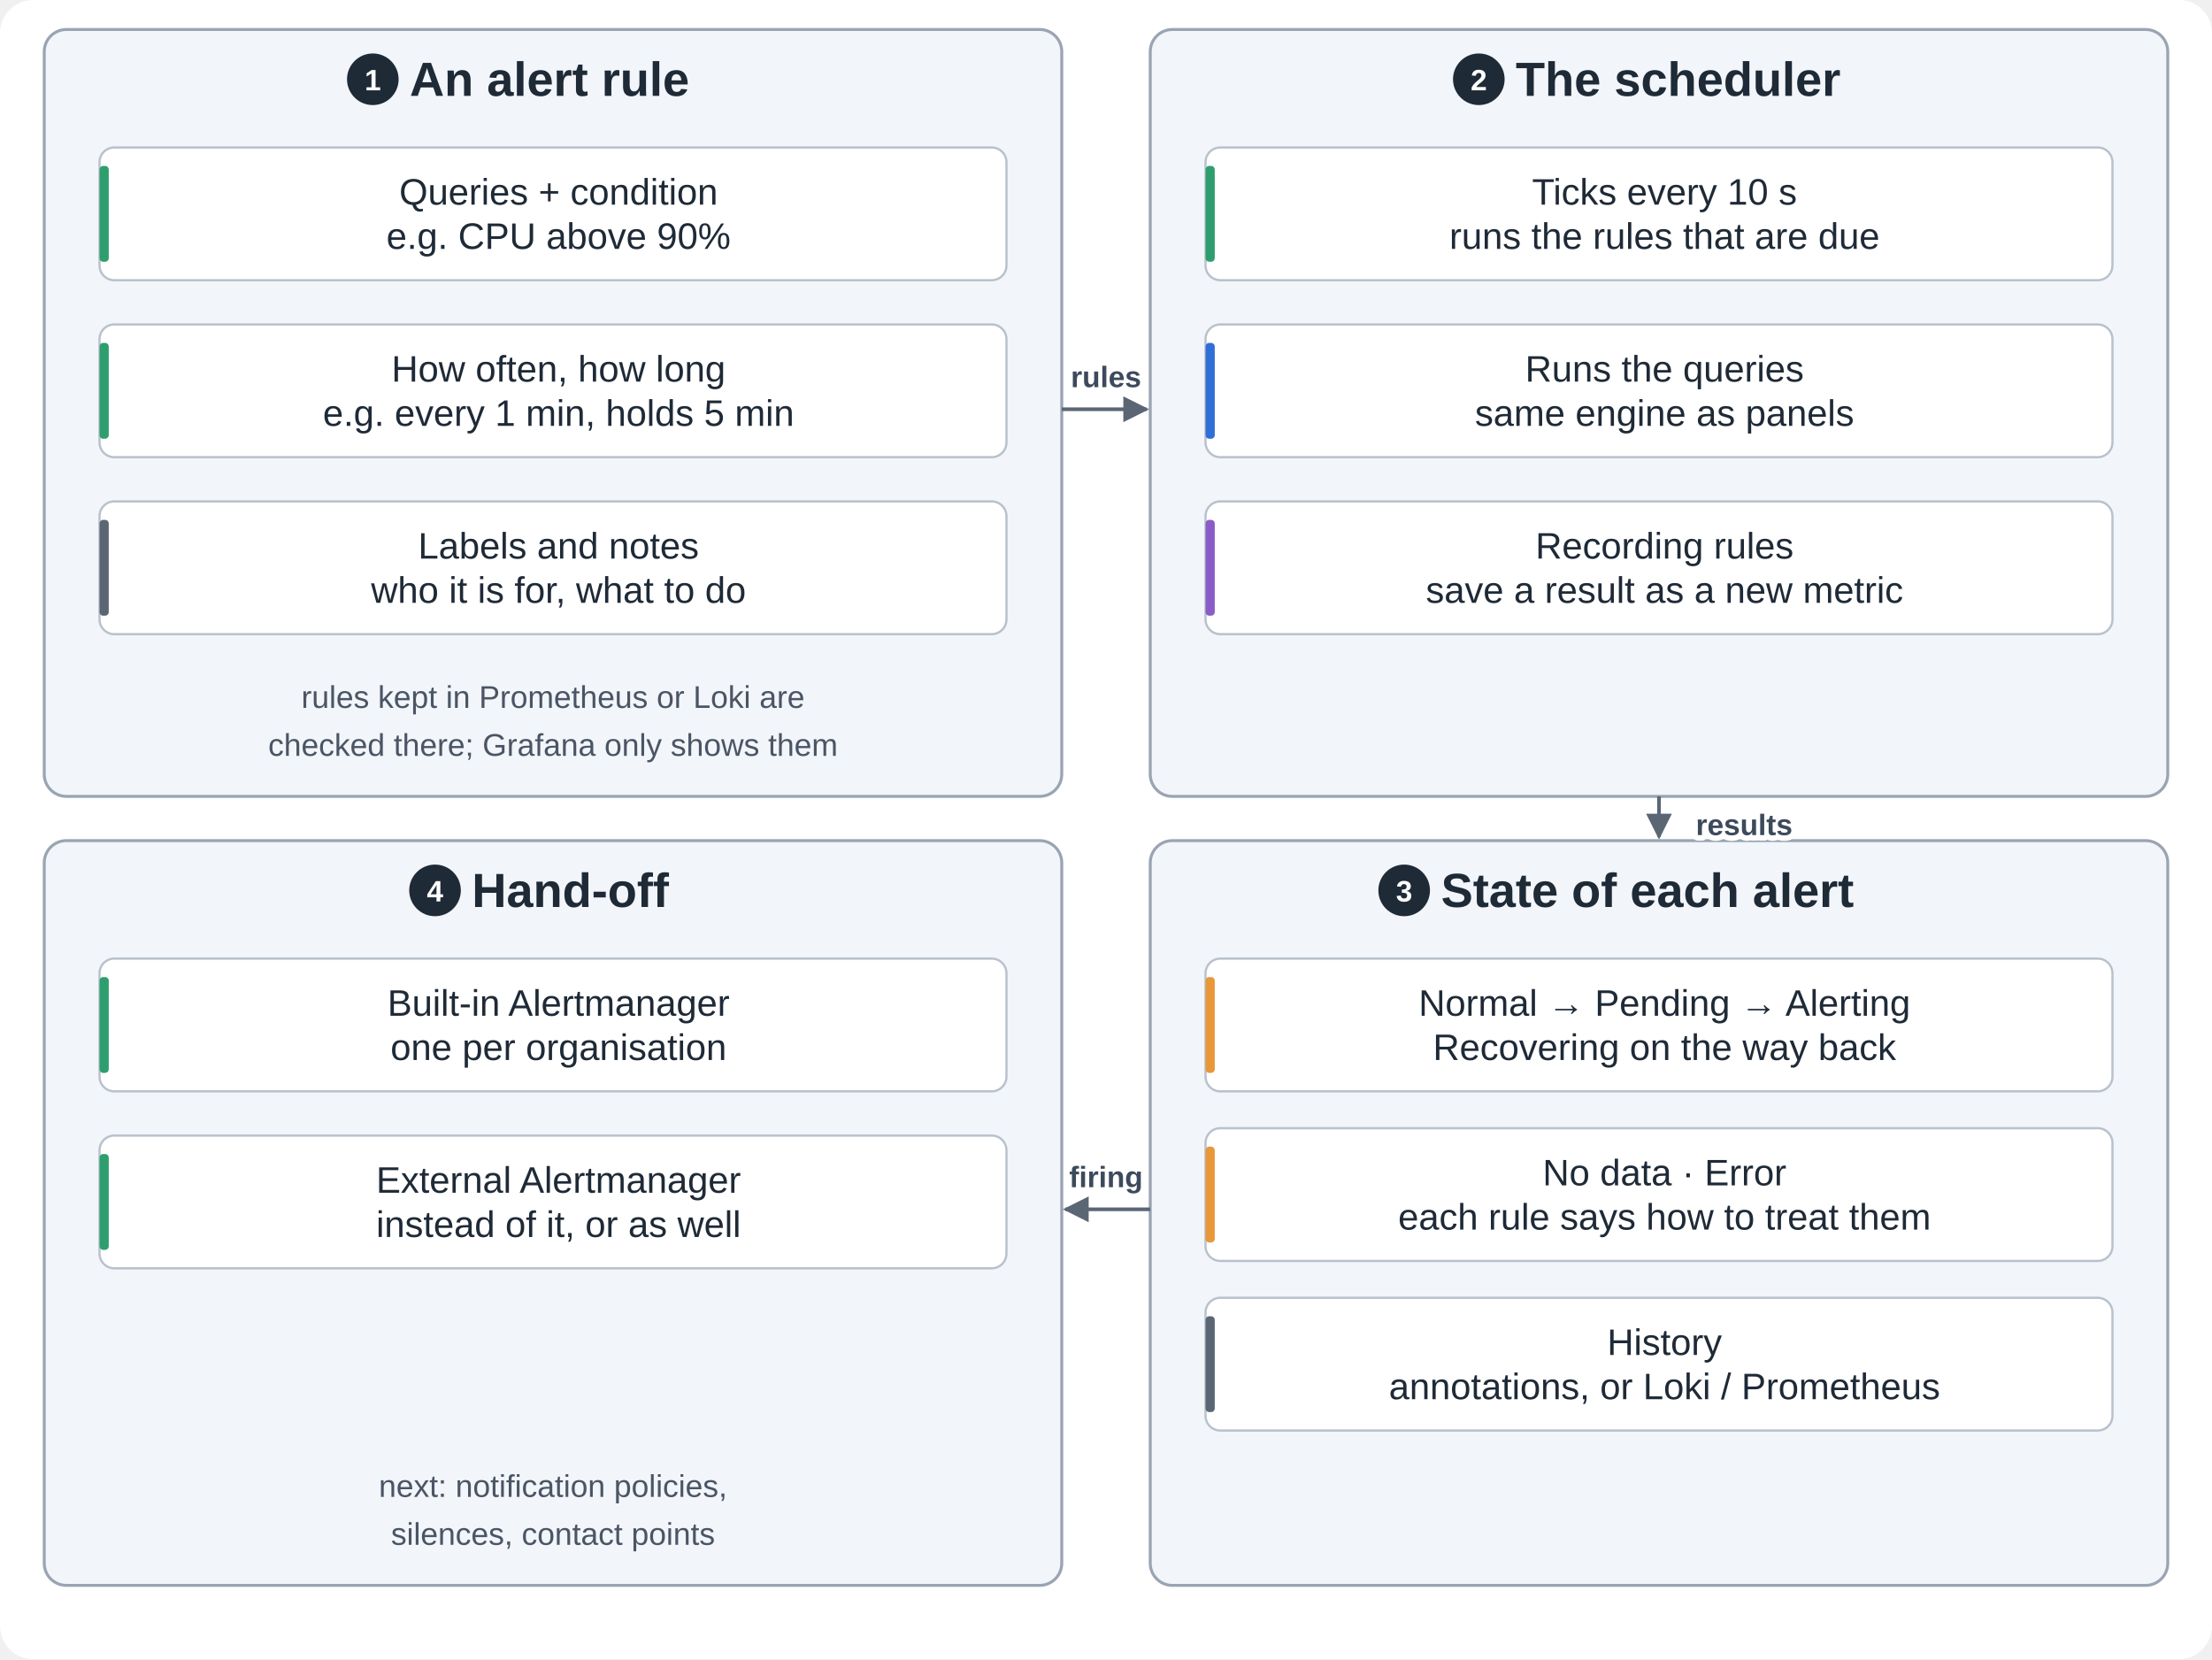
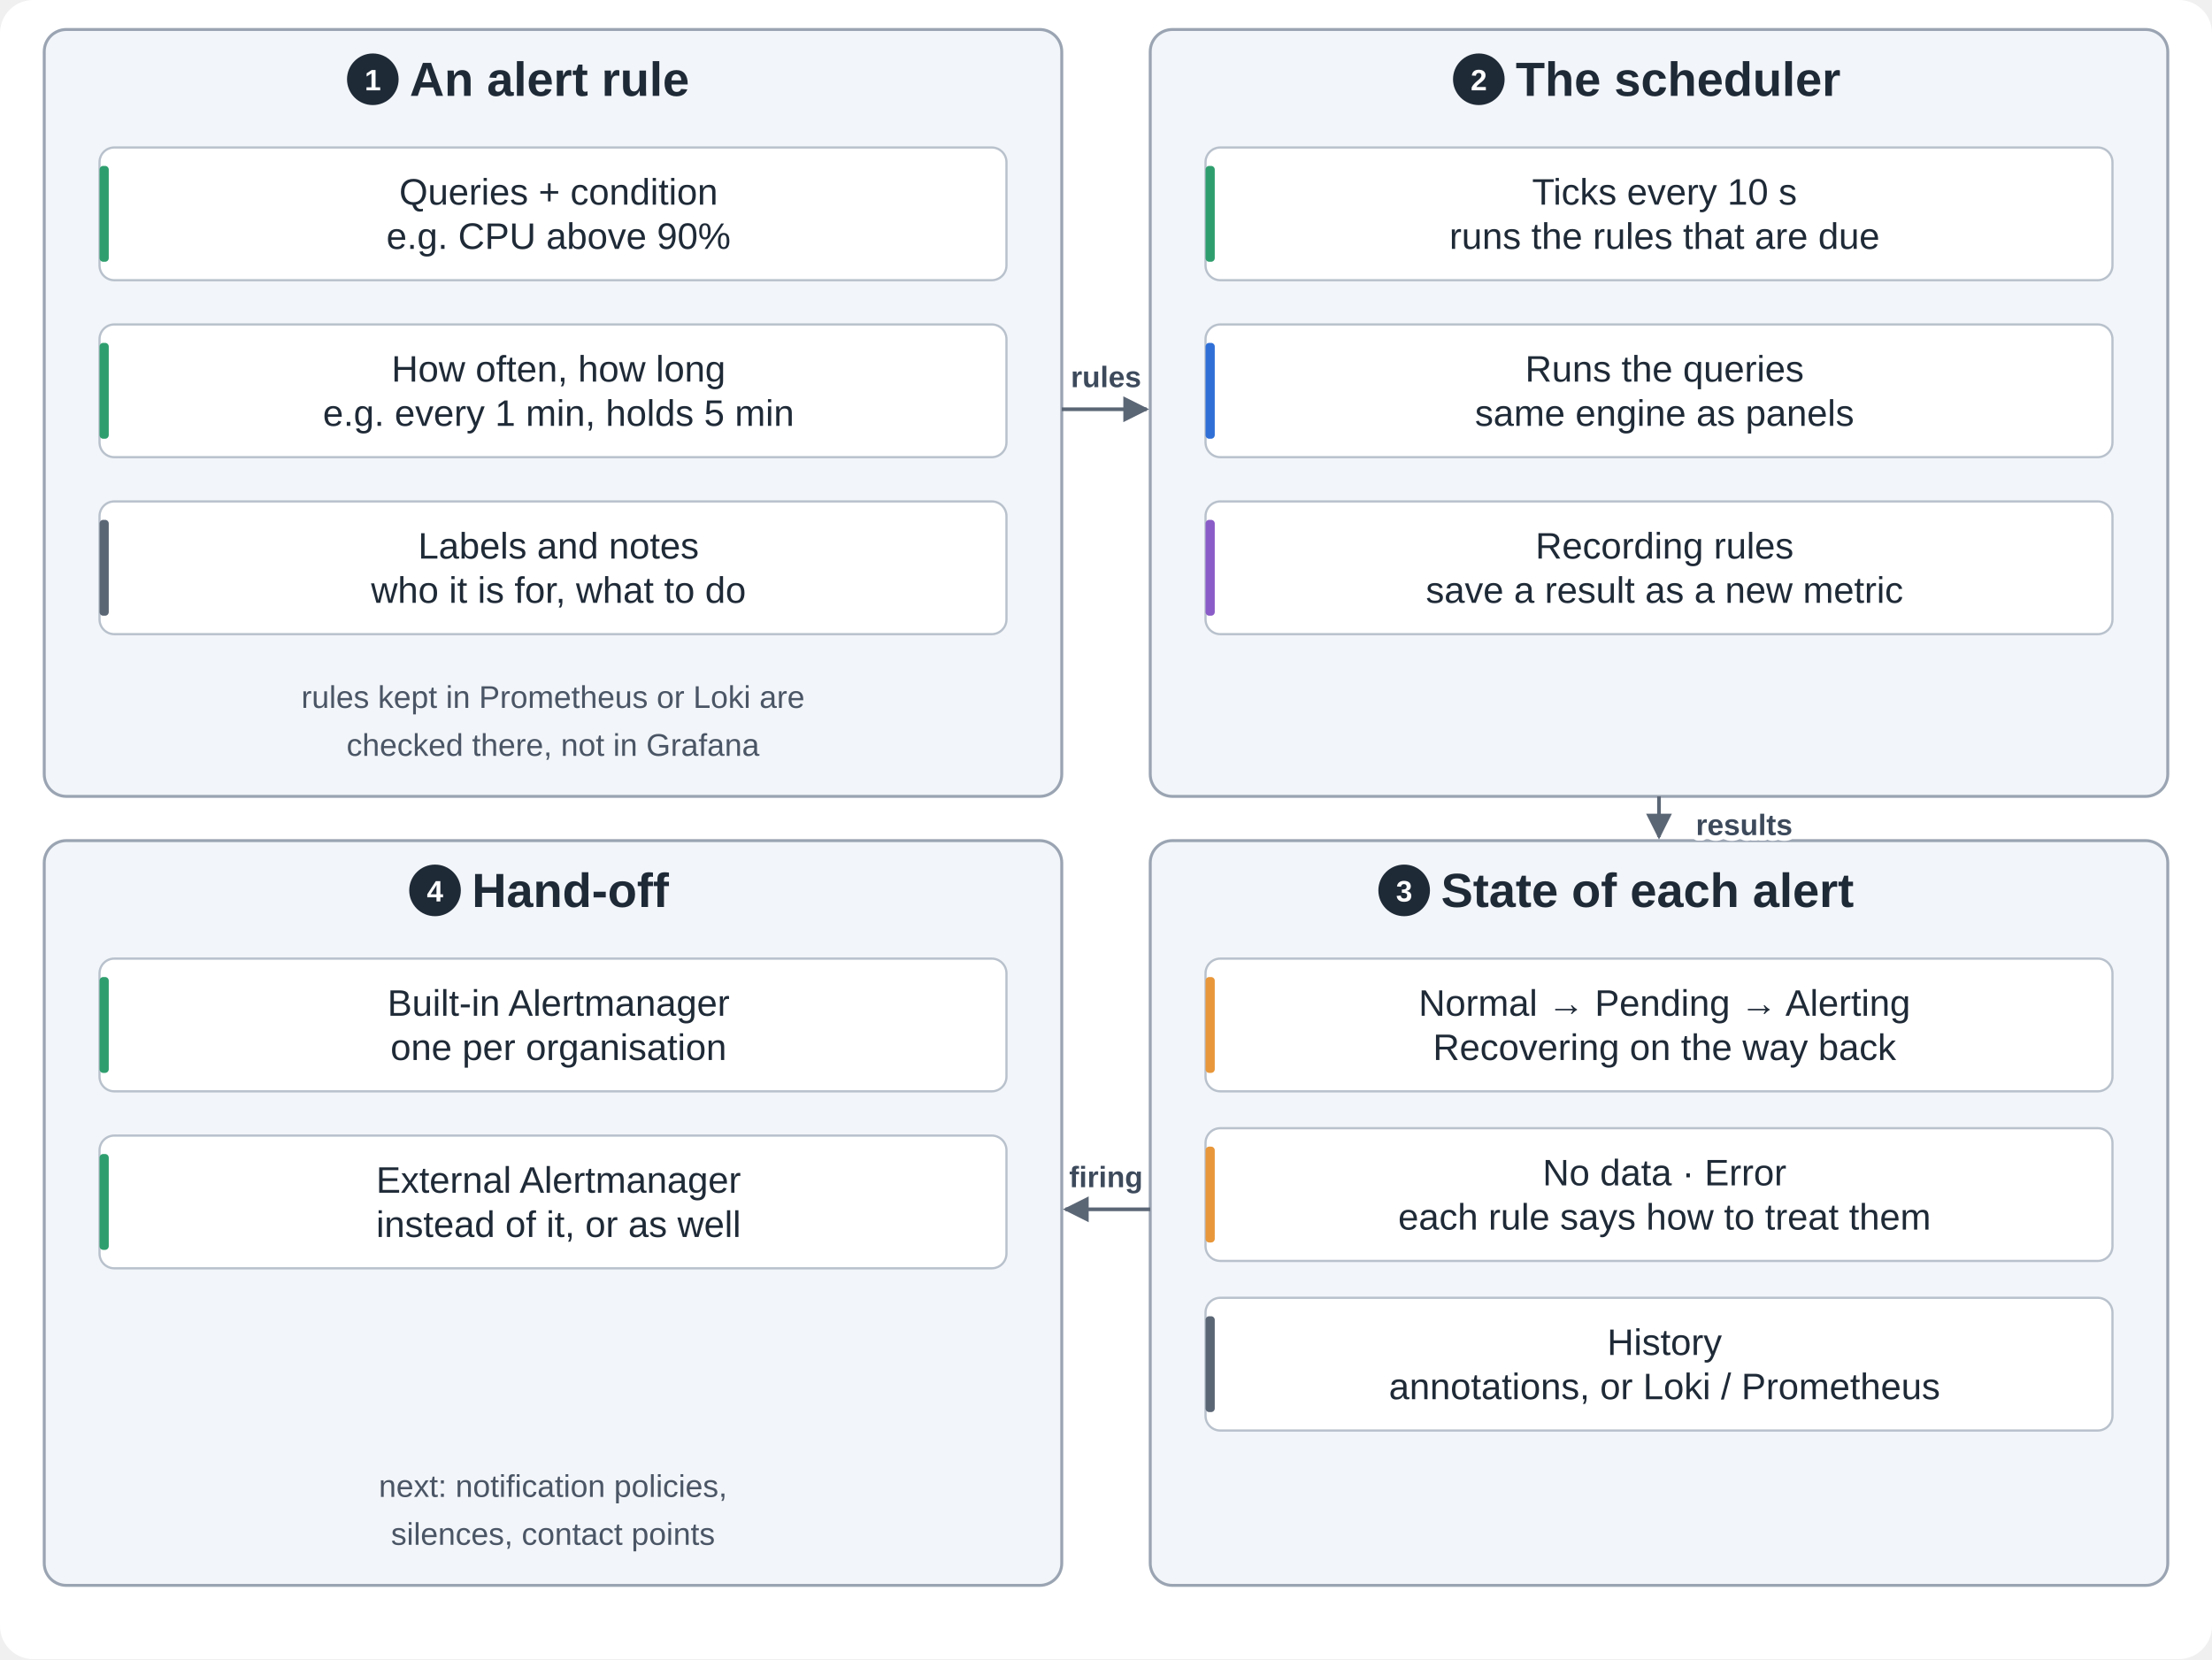
<svg xmlns="http://www.w3.org/2000/svg" viewBox="0 0 1200 900" width="1200" height="900" role="img" aria-labelledby="t d">
  <defs>
    <marker id="arr" viewBox="0 0 10 10" refX="9" refY="5" markerWidth="7" markerHeight="7" orient="auto">
      <path d="M0 0L10 5L0 10z" fill="#5b6675" />
    </marker>
    <marker id="ca" viewBox="0 0 10 10" refX="5" refY="5" markerWidth="6" markerHeight="6" orient="auto">
      <path d="M0 0L10 5L0 10z" fill="#5b6675" />
    </marker>
  </defs>
  <style>
text{font-family:-apple-system,"Helvetica Neue",Arial,"PingFang SC",sans-serif;fill:#1f2a37}
.gt{font-size:26px;font-weight:700}
.st{font-size:20px;font-weight:700}
.ag{font-size:20px}
.q{font-size:18px;fill:#3d4a5c}
.lb{font-size:17px;fill:#4a5565}
.al{font-size:16px;font-weight:600;fill:#3d4a5c;paint-order:stroke;stroke:#ffffff;stroke-width:6px;stroke-linejoin:round}
.grp{fill:#f2f5f9;stroke:#9aa4b2;stroke-width:1.6}
.sub{fill:#e8edf3;stroke:#b8c1cc;stroke-width:1.2}
.agent{fill:#ffffff;stroke:#b8c1cc;stroke-width:1.2}
.human{fill:#d6e6fb;stroke:#9cbbe6;stroke-width:1.2}
.front{fill:#dcf0e0;stroke:#9ccfa8;stroke-width:1.2}
.flow{stroke:#5b6675;stroke-width:2;fill:none;marker-end:url(#arr)}
.back{stroke-dasharray:7 5}
.cyc{stroke:#5b6675;stroke-width:2;fill:none;marker-end:url(#ca)}
.num{fill:#1f2a37}
.numt{font-size:16px;font-weight:700;fill:#ffffff}
</style>
  <rect width="1200" height="900" rx="18" fill="#ffffff" />
  <rect x="24" y="16" width="552" height="416" rx="12" class="grp" />
  <circle cx="202.25" cy="43" r="14" class="num" />
  <text x="202.25" y="49" class="numt" text-anchor="middle">1</text>
  <text x="222.25" y="52" class="gt" text-anchor="start">An alert rule</text>
  <rect x="54" y="80" width="492" height="72" rx="8" class="agent" />
  <rect x="54" y="90" width="5" height="52" rx="2" fill="#2f9e6e" />
  <text x="303.0" y="111.0" class="ag" text-anchor="middle">Queries + condition</text>
  <text x="303.0" y="135.0" class="ag" text-anchor="middle">e.g. CPU above 90%</text>
  <rect x="54" y="176" width="492" height="72" rx="8" class="agent" />
  <rect x="54" y="186" width="5" height="52" rx="2" fill="#2f9e6e" />
  <text x="303.0" y="207.0" class="ag" text-anchor="middle">How often, how long</text>
  <text x="303.0" y="231.0" class="ag" text-anchor="middle">e.g. every 1 min, holds 5 min</text>
  <rect x="54" y="272" width="492" height="72" rx="8" class="agent" />
  <rect x="54" y="282" width="5" height="52" rx="2" fill="#5b6675" />
  <text x="303.0" y="303.0" class="ag" text-anchor="middle">Labels and notes</text>
  <text x="303.0" y="327.0" class="ag" text-anchor="middle">who it is for, what to do</text>
  <text x="300.0" y="384" class="lb" text-anchor="middle">rules kept in Prometheus or Loki are</text>
-   <text x="300.0" y="410" class="lb" text-anchor="middle">checked there; Grafana only shows them</text>
+   <text x="300.0" y="410" class="lb" text-anchor="middle">checked there, not in Grafana</text>
  <rect x="624" y="16" width="552" height="416" rx="12" class="grp" />
  <circle cx="802.25" cy="43" r="14" class="num" />
  <text x="802.25" y="49" class="numt" text-anchor="middle">2</text>
  <text x="822.25" y="52" class="gt" text-anchor="start">The scheduler</text>
  <rect x="654" y="80" width="492" height="72" rx="8" class="agent" />
  <rect x="654" y="90" width="5" height="52" rx="2" fill="#2f9e6e" />
  <text x="903.0" y="111.0" class="ag" text-anchor="middle">Ticks every 10 s</text>
  <text x="903.0" y="135.0" class="ag" text-anchor="middle">runs the rules that are due</text>
  <rect x="654" y="176" width="492" height="72" rx="8" class="agent" />
  <rect x="654" y="186" width="5" height="52" rx="2" fill="#2f6fd6" />
  <text x="903.0" y="207.0" class="ag" text-anchor="middle">Runs the queries</text>
  <text x="903.0" y="231.0" class="ag" text-anchor="middle">same engine as panels</text>
  <rect x="654" y="272" width="492" height="72" rx="8" class="agent" />
  <rect x="654" y="282" width="5" height="52" rx="2" fill="#8a5cc7" />
  <text x="903.0" y="303.0" class="ag" text-anchor="middle">Recording rules</text>
  <text x="903.0" y="327.0" class="ag" text-anchor="middle">save a result as a new metric</text>
  <rect x="624" y="456" width="552" height="404" rx="12" class="grp" />
  <circle cx="761.75" cy="483" r="14" class="num" />
  <text x="761.75" y="489" class="numt" text-anchor="middle">3</text>
  <text x="781.75" y="492" class="gt" text-anchor="start">State of each alert</text>
  <rect x="654" y="520" width="492" height="72" rx="8" class="agent" />
  <rect x="654" y="530" width="5" height="52" rx="2" fill="#e8973a" />
  <text x="903.0" y="551.0" class="ag" text-anchor="middle">Normal → Pending → Alerting</text>
  <text x="903.0" y="575.0" class="ag" text-anchor="middle">Recovering on the way back</text>
  <rect x="654" y="612" width="492" height="72" rx="8" class="agent" />
  <rect x="654" y="622" width="5" height="52" rx="2" fill="#e8973a" />
  <text x="903.0" y="643.0" class="ag" text-anchor="middle">No data · Error</text>
  <text x="903.0" y="667.0" class="ag" text-anchor="middle">each rule says how to treat them</text>
  <rect x="654" y="704" width="492" height="72" rx="8" class="agent" />
  <rect x="654" y="714" width="5" height="52" rx="2" fill="#5b6675" />
  <text x="903.0" y="735.0" class="ag" text-anchor="middle">History</text>
  <text x="903.0" y="759.0" class="ag" text-anchor="middle">annotations, or Loki / Prometheus</text>
  <rect x="24" y="456" width="552" height="404" rx="12" class="grp" />
  <circle cx="236.0" cy="483" r="14" class="num" />
  <text x="236.0" y="489" class="numt" text-anchor="middle">4</text>
  <text x="256.0" y="492" class="gt" text-anchor="start">Hand-off</text>
  <rect x="54" y="520" width="492" height="72" rx="8" class="agent" />
  <rect x="54" y="530" width="5" height="52" rx="2" fill="#2f9e6e" />
  <text x="303.0" y="551.0" class="ag" text-anchor="middle">Built-in Alertmanager</text>
  <text x="303.0" y="575.0" class="ag" text-anchor="middle">one per organisation</text>
  <rect x="54" y="616" width="492" height="72" rx="8" class="agent" />
  <rect x="54" y="626" width="5" height="52" rx="2" fill="#2f9e6e" />
  <text x="303.0" y="647.0" class="ag" text-anchor="middle">External Alertmanager</text>
  <text x="303.0" y="671.0" class="ag" text-anchor="middle">instead of it, or as well</text>
  <text x="300.0" y="812" class="lb" text-anchor="middle">next: notification policies,</text>
  <text x="300.0" y="838" class="lb" text-anchor="middle">silences, contact points</text>
  <path d="M576 222H622" class="flow" />
  <text x="600" y="210" class="al" text-anchor="middle">rules</text>
  <path d="M900.0 432V454" class="flow" />
  <text x="946.2" y="453" class="al" text-anchor="middle">results</text>
  <path d="M624 656H578" class="flow" />
  <text x="600" y="644" class="al" text-anchor="middle">firing</text>
</svg>
